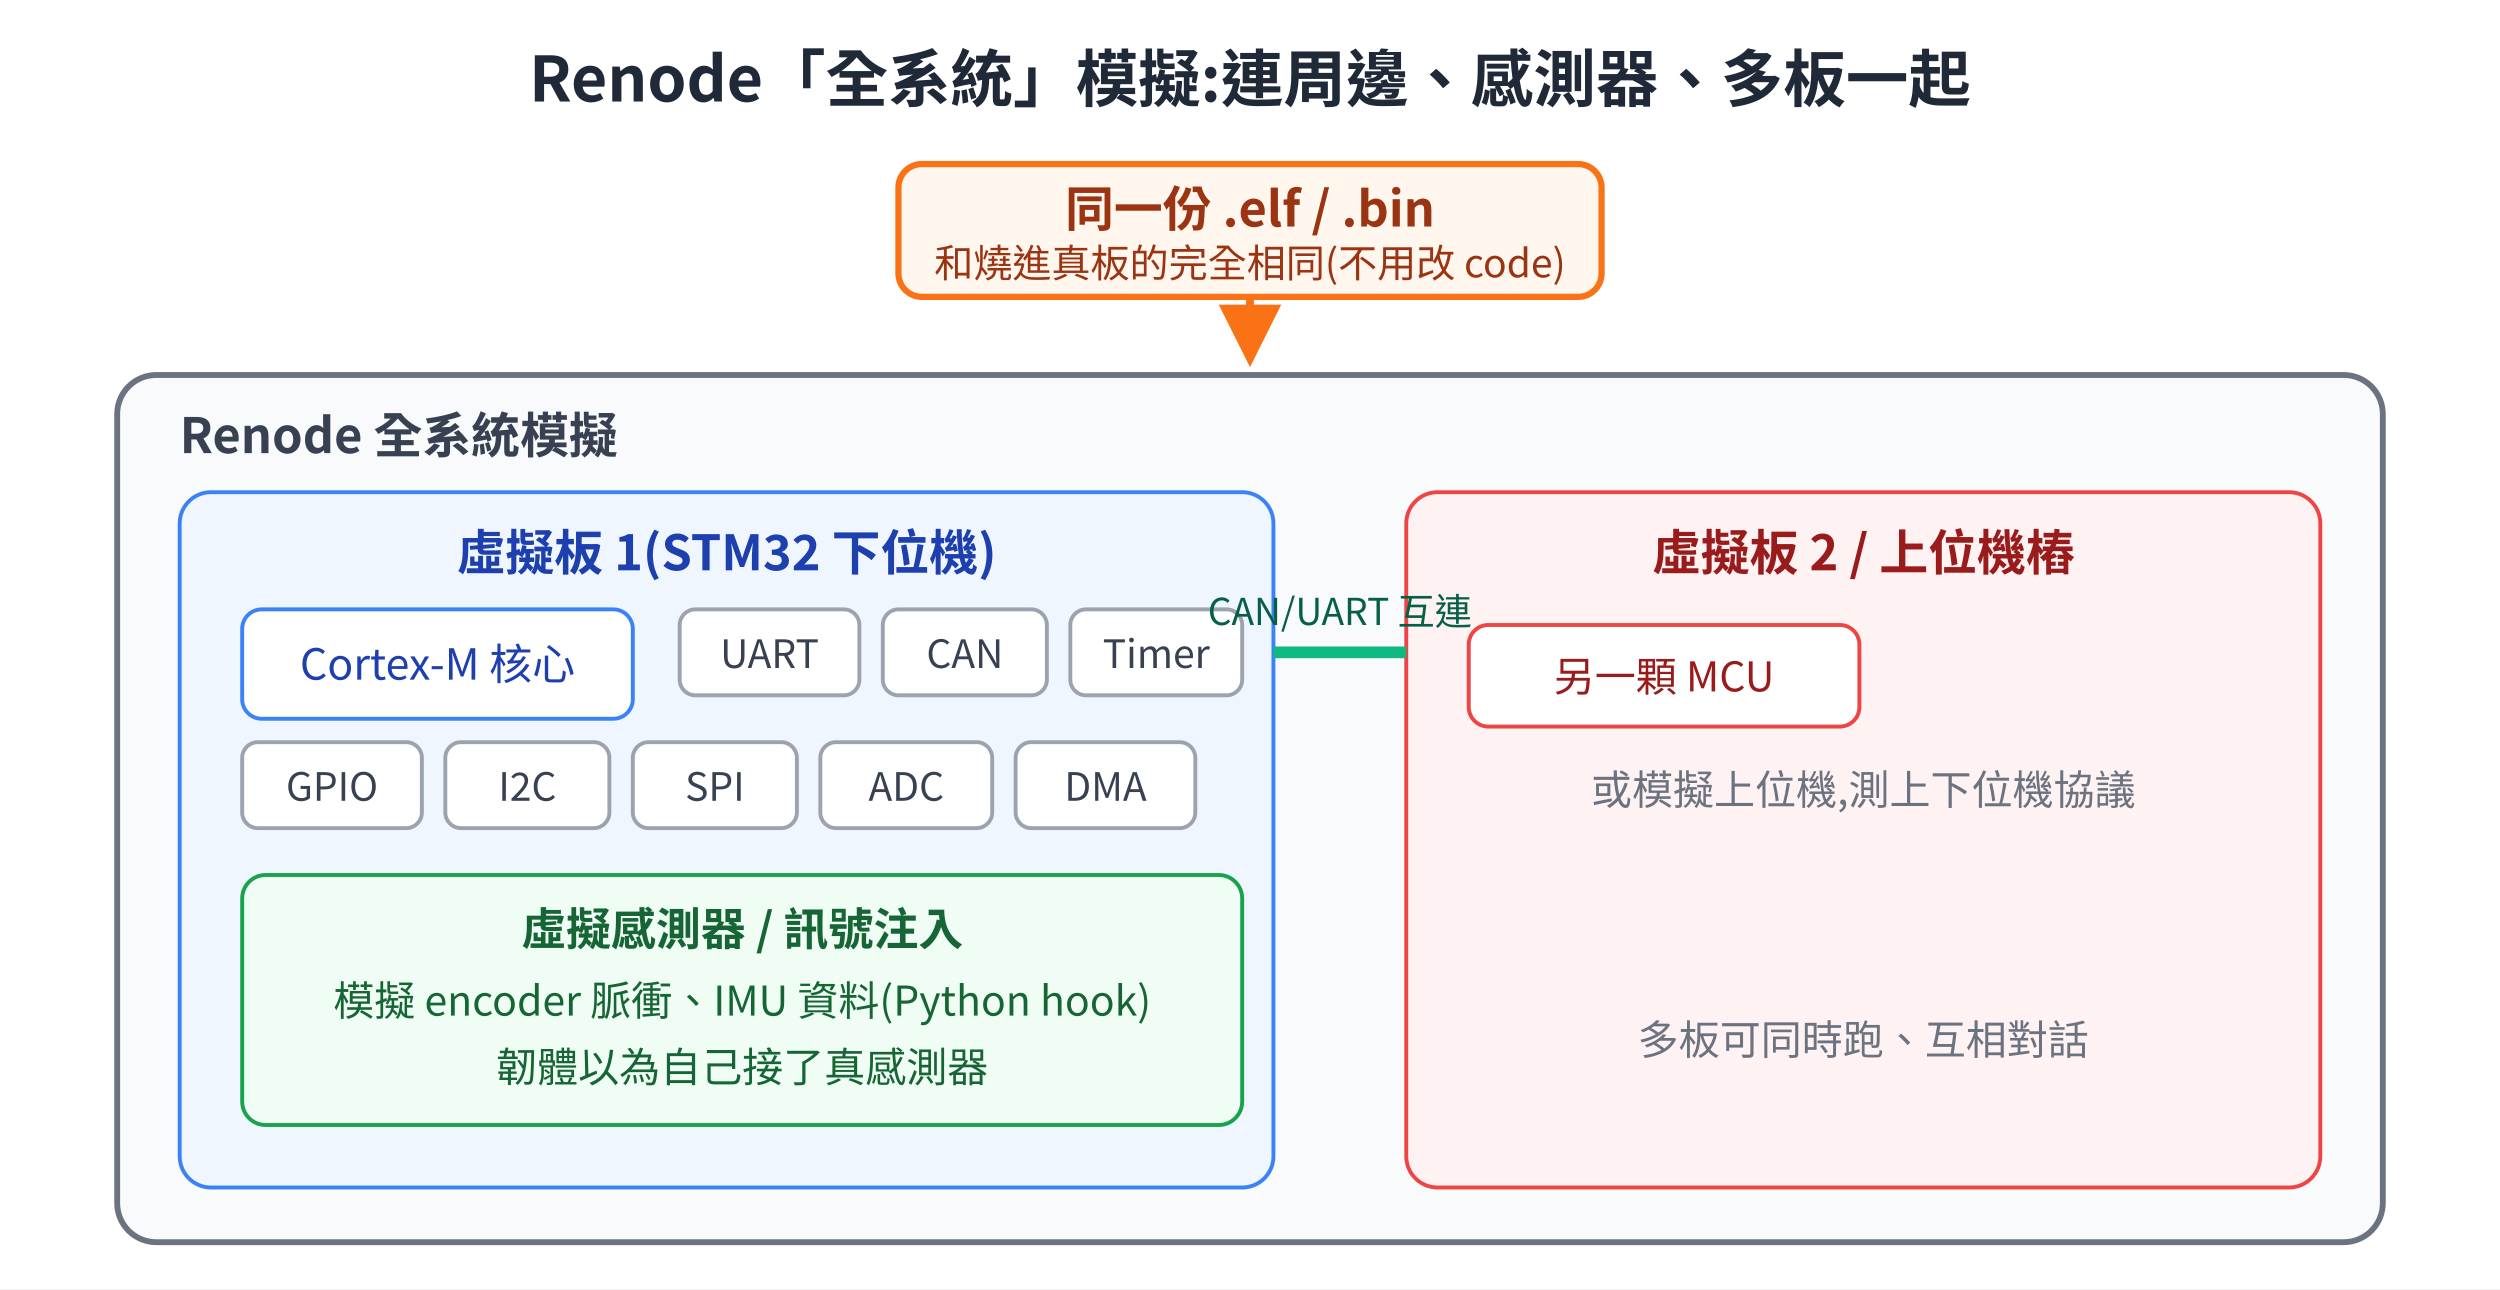
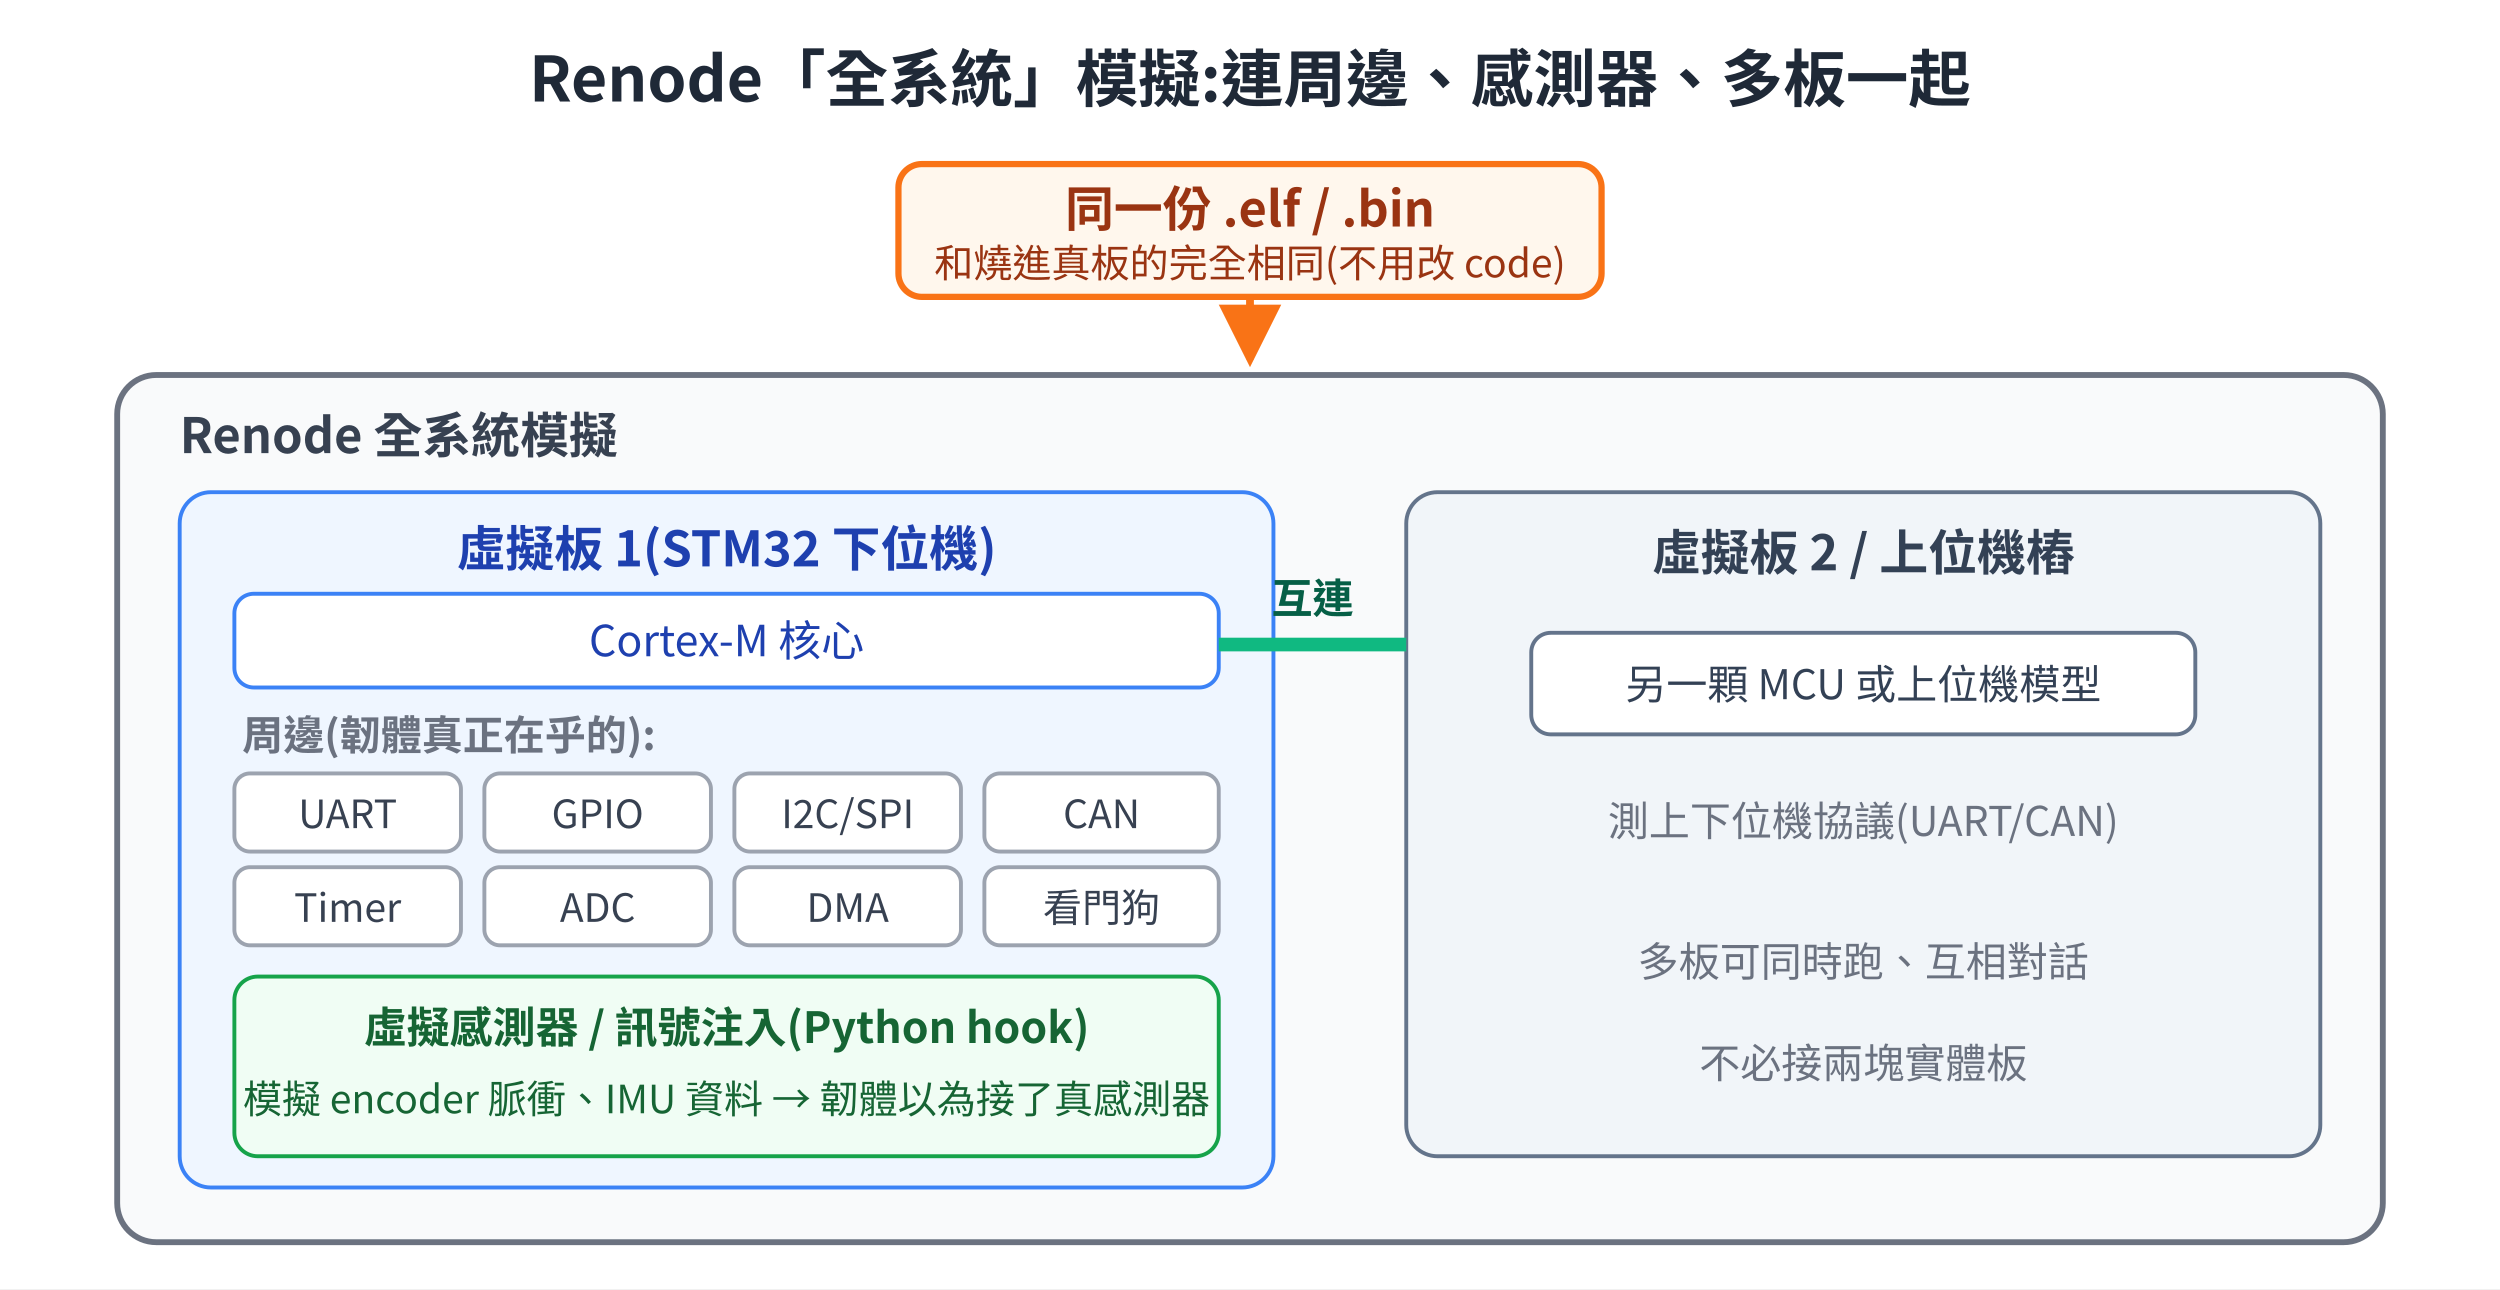
<svg xmlns="http://www.w3.org/2000/svg" viewBox="0 0 640 330" font-family="'Noto Sans CJK TC','PingFang TC','Microsoft JhengHei',sans-serif">
  <defs>
    <marker id="na" markerWidth="11" markerHeight="11" refX="7" refY="4" orient="auto">
      <path d="M0,0 L8,4 L0,8 Z" fill="#F97316" />
    </marker>
  </defs>
  <rect width="640" height="330" fill="#ffffff" />
  <text x="320" y="26" text-anchor="middle" font-size="16" font-weight="700" fill="#1F2937">Renode「全系統」模擬:連周邊、感測器、多板一起</text>
  <rect x="230" y="42" width="180" height="34" rx="6" fill="#FFF7ED" stroke="#F97316" stroke-width="1.6" />
  <text x="320" y="58" text-anchor="middle" font-size="12.5" font-weight="700" fill="#9A3412">同一份 .elf / .bin</text>
  <text x="320" y="71" text-anchor="middle" font-size="10" fill="#9A3412">和燒進真板的完全相同(不用改 code)</text>
  <line x1="320" y1="76" x2="320" y2="92" stroke="#F97316" stroke-width="2" marker-end="url(#na)" />
  <rect x="30" y="96" width="580" height="222" rx="10" fill="#F9FAFB" stroke="#6B7280" stroke-width="1.5" />
  <text x="46" y="116" font-size="12.5" font-weight="700" fill="#374151">Renode 全系統模擬</text>
  <rect x="46" y="126" width="280" height="178" rx="8" fill="#EFF6FF" stroke="#3B82F6" />
-   <text x="186" y="146" text-anchor="middle" font-size="12.5" font-weight="700" fill="#1E40AF">虛擬板 1(STM32 下位機)</text>
-   <rect x="62" y="156" width="100" height="28" rx="5" fill="#fff" stroke="#3B82F6" />
-   <text x="112" y="174" text-anchor="middle" font-size="11" fill="#1E40AF">Cortex-M 核心</text>
+   <text x="186" y="145" text-anchor="middle" font-size="12.5" font-weight="700" fill="#1E40AF">虛擬板 1(STM32 下位機)</text>
+   <rect x="60" y="152" width="252" height="24" rx="5" fill="#fff" stroke="#3B82F6" />
+   <text x="186" y="168" text-anchor="middle" font-size="11" fill="#1E40AF">Cortex-M 核心</text>
+   <text x="62" y="192" font-size="10.5" font-weight="700" fill="#6B7280">周邊(韌體真正在乎的):</text>
  <g font-size="10" fill="#374151">
-     <rect x="174" y="156" width="46" height="22" rx="4" fill="#fff" stroke="#9CA3AF" />
-     <text x="197" y="171" text-anchor="middle">UART</text>
-     <rect x="226" y="156" width="42" height="22" rx="4" fill="#fff" stroke="#9CA3AF" />
-     <text x="247" y="171" text-anchor="middle">CAN</text>
-     <rect x="274" y="156" width="44" height="22" rx="4" fill="#fff" stroke="#9CA3AF" />
-     <text x="296" y="171" text-anchor="middle">Timer</text>
-     <rect x="62" y="190" width="46" height="22" rx="4" fill="#fff" stroke="#9CA3AF" />
-     <text x="85" y="205" text-anchor="middle">GPIO</text>
-     <rect x="114" y="190" width="42" height="22" rx="4" fill="#fff" stroke="#9CA3AF" />
-     <text x="135" y="205" text-anchor="middle">I2C</text>
-     <rect x="162" y="190" width="42" height="22" rx="4" fill="#fff" stroke="#9CA3AF" />
-     <text x="183" y="205" text-anchor="middle">SPI</text>
-     <rect x="210" y="190" width="44" height="22" rx="4" fill="#fff" stroke="#9CA3AF" />
-     <text x="232" y="205" text-anchor="middle">ADC</text>
-     <rect x="260" y="190" width="46" height="22" rx="4" fill="#fff" stroke="#9CA3AF" />
-     <text x="283" y="205" text-anchor="middle">DMA</text>
+     <rect x="60" y="198" width="58" height="20" rx="4" fill="#fff" stroke="#9CA3AF" />
+     <text x="89" y="212" text-anchor="middle">UART</text>
+     <rect x="124" y="198" width="58" height="20" rx="4" fill="#fff" stroke="#9CA3AF" />
+     <text x="153" y="212" text-anchor="middle">GPIO</text>
+     <rect x="188" y="198" width="58" height="20" rx="4" fill="#fff" stroke="#9CA3AF" />
+     <text x="217" y="212" text-anchor="middle">I2C/SPI</text>
+     <rect x="252" y="198" width="60" height="20" rx="4" fill="#fff" stroke="#9CA3AF" />
+     <text x="282" y="212" text-anchor="middle">CAN</text>
+     <rect x="60" y="222" width="58" height="20" rx="4" fill="#fff" stroke="#9CA3AF" />
+     <text x="89" y="236" text-anchor="middle">Timer</text>
+     <rect x="124" y="222" width="58" height="20" rx="4" fill="#fff" stroke="#9CA3AF" />
+     <text x="153" y="236" text-anchor="middle">ADC</text>
+     <rect x="188" y="222" width="58" height="20" rx="4" fill="#fff" stroke="#9CA3AF" />
+     <text x="217" y="236" text-anchor="middle">DMA</text>
+     <rect x="252" y="222" width="60" height="20" rx="4" fill="#fff" stroke="#9CA3AF" />
+     <text x="282" y="236" text-anchor="middle">看門狗</text>
  </g>
-   <rect x="62" y="224" width="256" height="64" rx="6" fill="#F0FDF4" stroke="#16A34A" />
-   <text x="190" y="242" text-anchor="middle" font-size="11.5" font-weight="700" fill="#166534">虛擬感測器 / 訊號注入</text>
-   <text x="190" y="260" text-anchor="middle" font-size="10.5" fill="#166534">模擬 encoder 脈衝、IMU 資料(Python hook)</text>
-   <text x="190" y="277" text-anchor="middle" font-size="10.5" fill="#166534">韌體以為自己接了真感測器</text>
-   <rect x="360" y="126" width="234" height="178" rx="8" fill="#FEF2F2" stroke="#EF4444" />
-   <text x="477" y="146" text-anchor="middle" font-size="12.5" font-weight="700" fill="#991B1B">虛擬板 2 / 上位機樁</text>
-   <rect x="376" y="160" width="100" height="26" rx="5" fill="#fff" stroke="#EF4444" />
-   <text x="426" y="177" text-anchor="middle" font-size="10.5" fill="#991B1B">另一顆 MCU</text>
-   <text x="477" y="206" text-anchor="middle" font-size="10.5" fill="#6B7280">或模擬上位機,測上下位機協議</text>
-   <text x="477" y="270" text-anchor="middle" font-size="10.5" fill="#6B7280">多板可同時跑、互相對話</text>
-   <line x1="326" y1="167" x2="360" y2="167" stroke="#10B981" stroke-width="3" />
-   <text x="343" y="160" text-anchor="middle" font-size="9.5" fill="#065F46">CAN/UART 互連</text>
+   <rect x="60" y="250" width="252" height="46" rx="6" fill="#F0FDF4" stroke="#16A34A" />
+   <text x="186" y="267" text-anchor="middle" font-size="11" font-weight="700" fill="#166534">虛擬感測器 / 訊號注入(Python hook)</text>
+   <text x="186" y="285" text-anchor="middle" font-size="10" fill="#166534">模擬 encoder 脈衝、IMU 資料 → 韌體以為接了真感測器</text>
+   <rect x="360" y="126" width="234" height="170" rx="8" fill="#F1F5F9" stroke="#64748B" />
+   <text x="477" y="146" text-anchor="middle" font-size="12.5" font-weight="700" fill="#334155">虛擬板 2 / 上位機樁</text>
+   <rect x="392" y="162" width="170" height="26" rx="5" fill="#fff" stroke="#64748B" />
+   <text x="477" y="179" text-anchor="middle" font-size="10.5" fill="#334155">另一顆 MCU 或上位機模型</text>
+   <text x="477" y="214" text-anchor="middle" font-size="10.5" fill="#6B7280">測上下位機協議(UART/CAN)</text>
+   <text x="477" y="250" text-anchor="middle" font-size="10.5" fill="#6B7280">多板可同時跑、互相對話</text>
+   <text x="477" y="276" text-anchor="middle" font-size="10.5" fill="#6B7280">不必接兩塊實體板</text>
+   <line x1="312" y1="165" x2="360" y2="165" stroke="#10B981" stroke-width="3.5" />
+   <text x="336" y="157" text-anchor="middle" font-size="10.5" font-weight="700" fill="#065F46">互連</text>
</svg>
